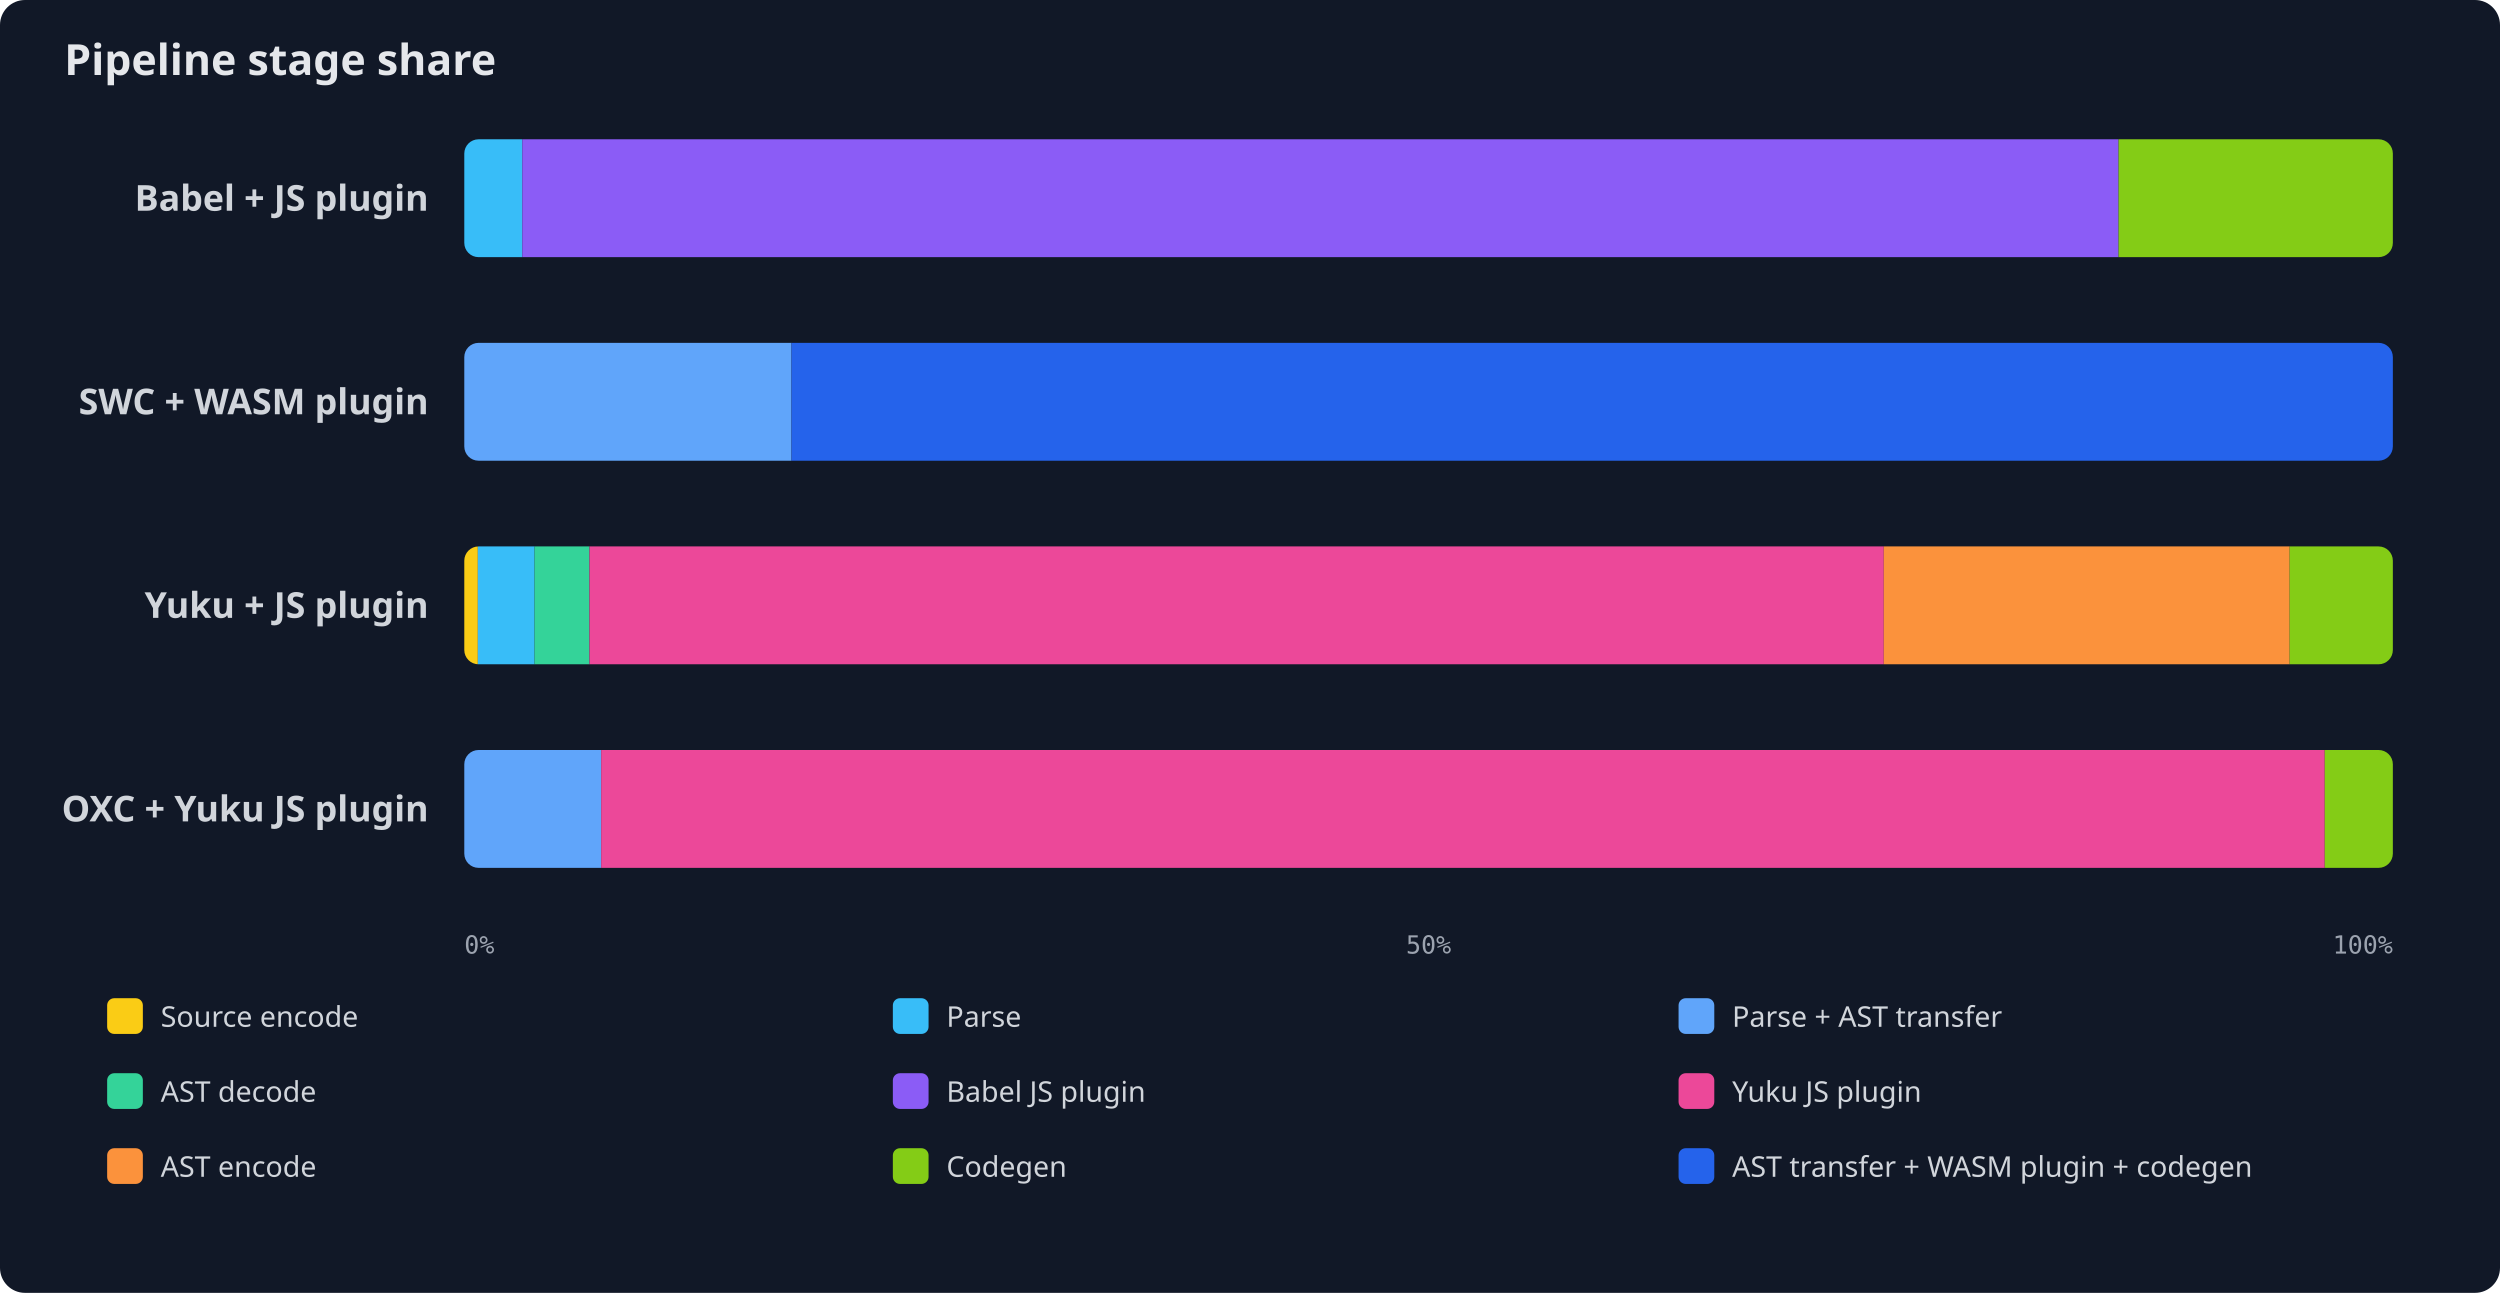
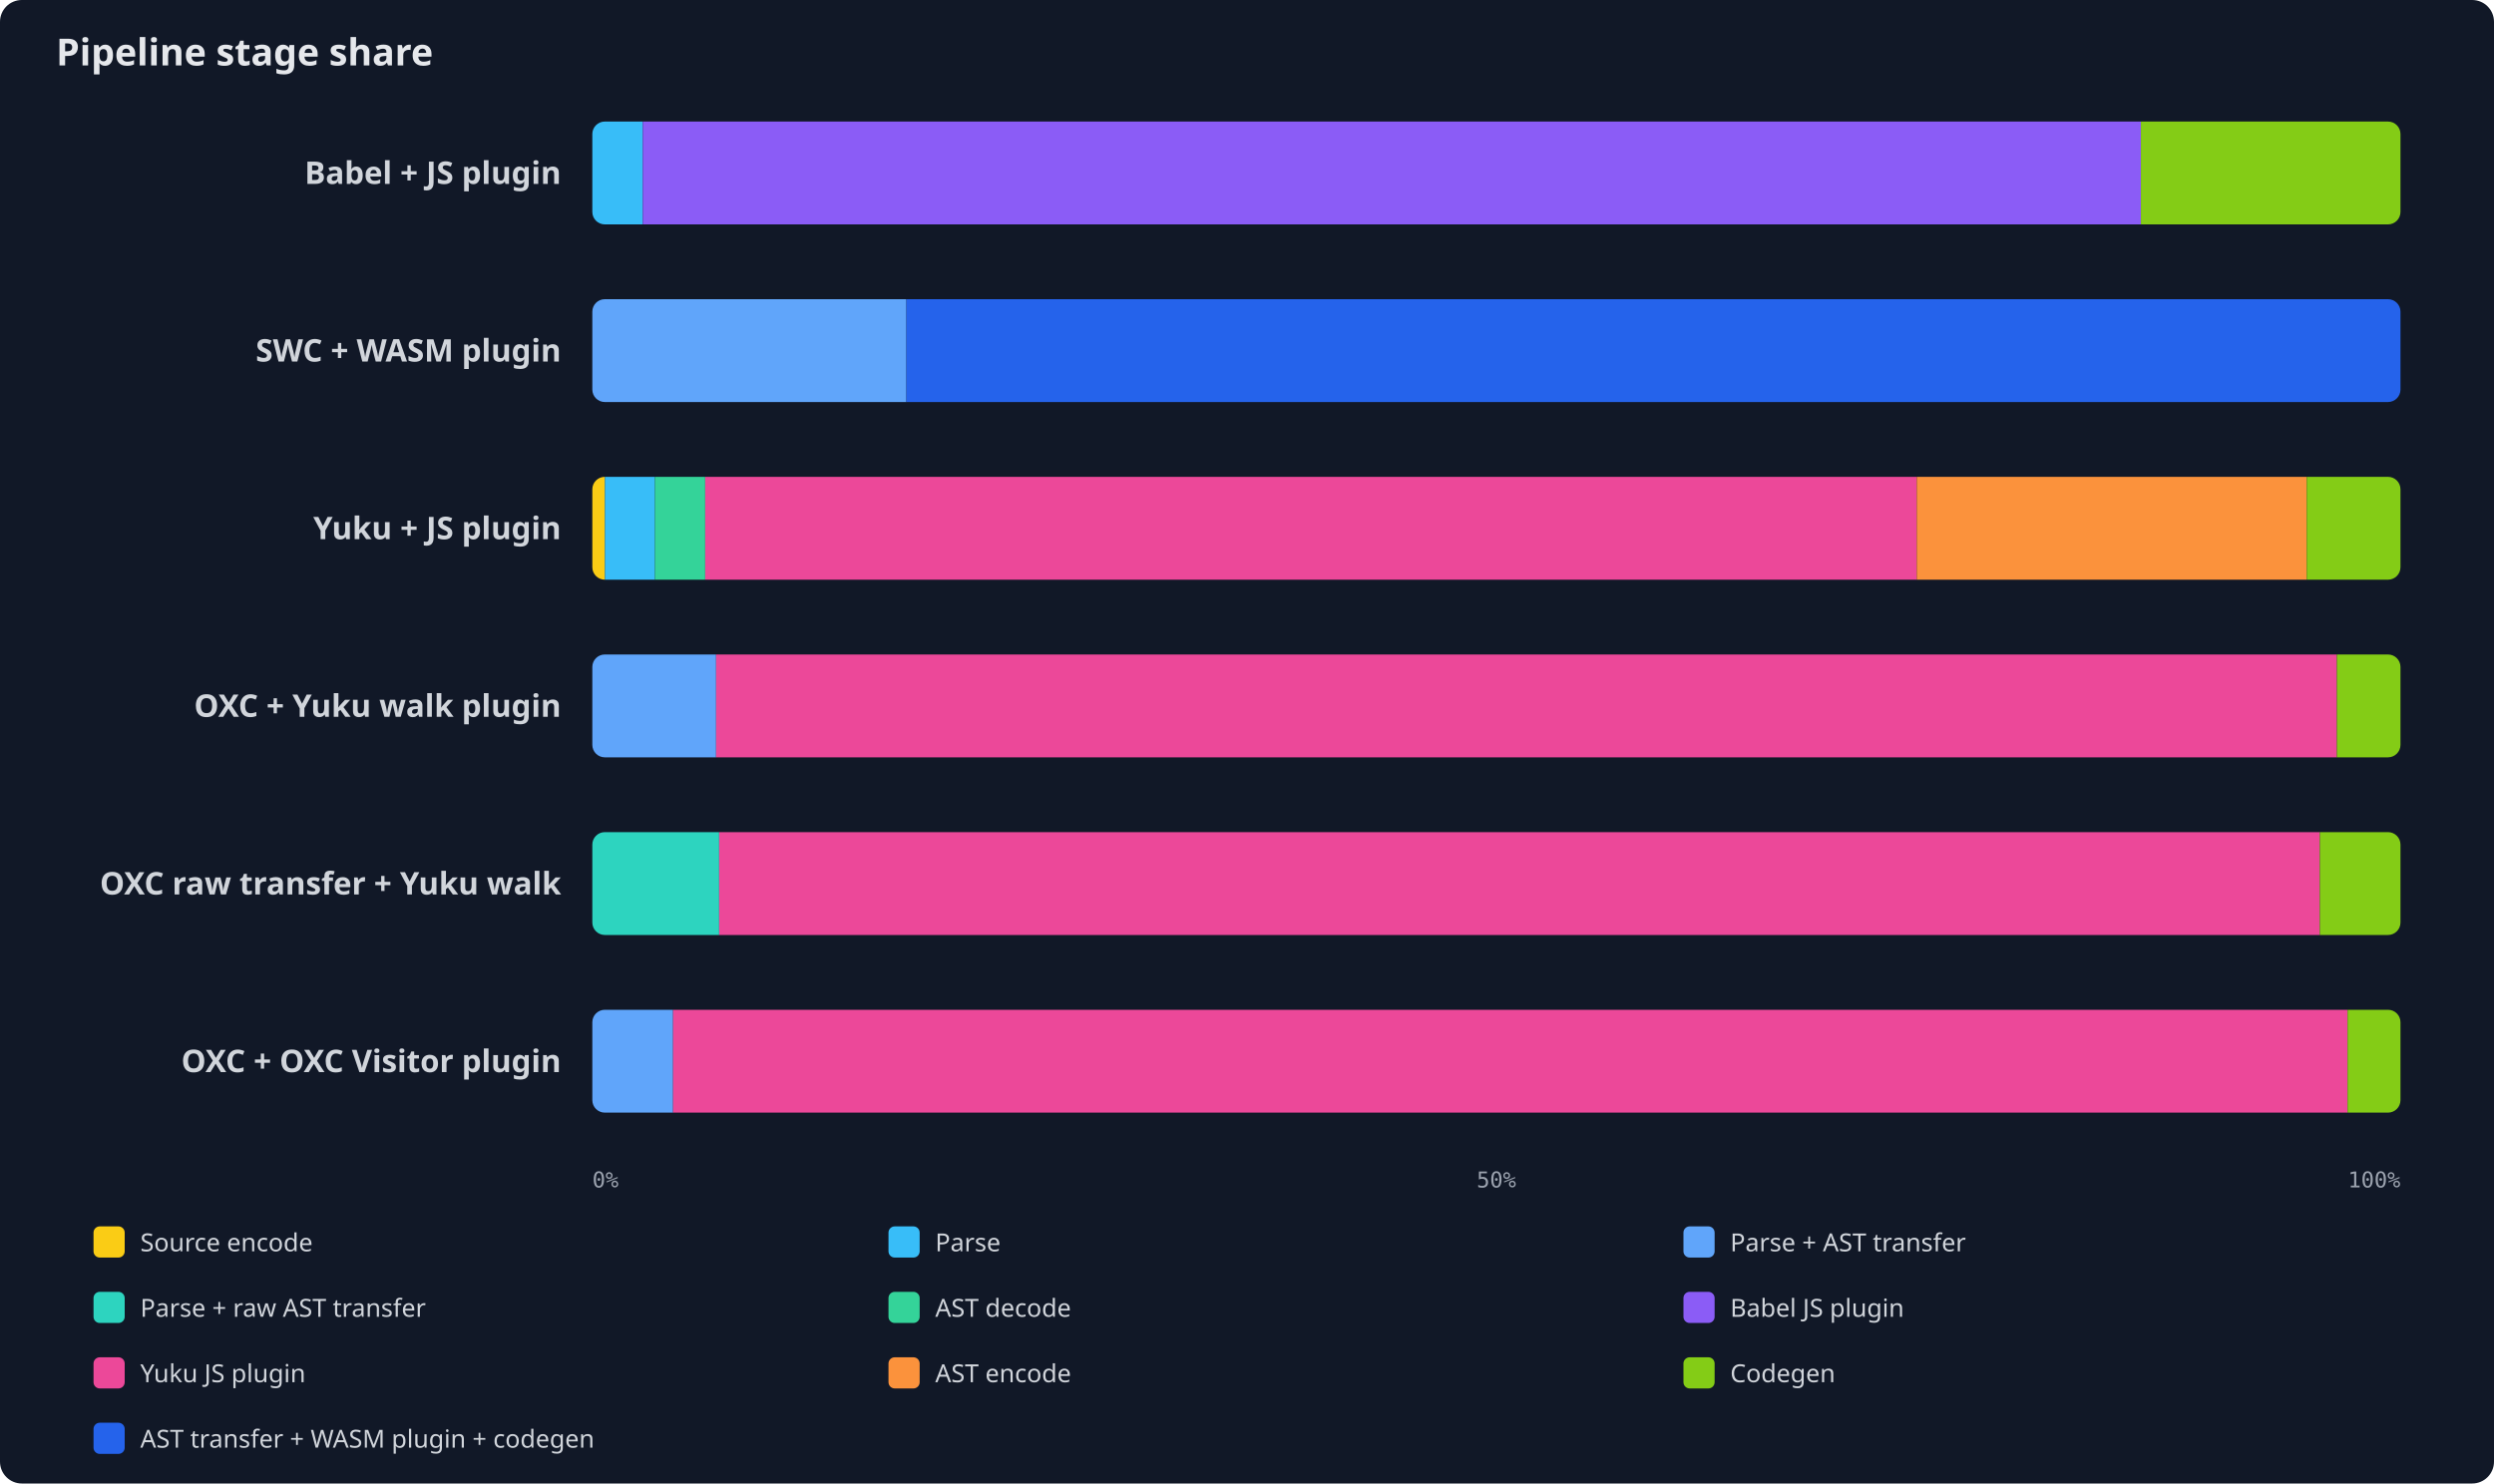
- <svg xmlns="http://www.w3.org/2000/svg" width="1400" height="724" viewBox="0 0 1400 724" role="img" aria-label="Styled-components transform stage shares">
+ <svg xmlns="http://www.w3.org/2000/svg" width="1600" height="952" viewBox="0 0 1600 952" role="img" aria-label="Styled-components transform stage shares">
  <style>
      .title { fill: #e5e7eb; font: 700 24px system-ui, sans-serif; }
      .label { fill: #d1d5db; font: 600 20px system-ui, sans-serif; }
      .legend { fill: #d1d5db; font: 16px system-ui, sans-serif; }
      .axis { fill: #9ca3af; font: 14px ui-monospace, monospace; }
    </style>
  <rect width="100%" height="100%" rx="14" fill="#111827" />
  <text x="36" y="42" class="title">Pipeline stage share</text>
-   <text x="240" y="118" text-anchor="end" class="label">
+   <text x="360" y="118" text-anchor="end" class="label">
        Babel + JS plugin
      </text>
  <g clip-path="url(#row-0)">
-     <rect x="260.00" y="78" width="32.47" height="66" fill="#38bdf8" />
-     <rect x="292.47" y="78" width="893.93" height="66" fill="#8b5cf6" />
-     <rect x="1186.40" y="78" width="153.60" height="66" fill="#84cc16" />
+     <rect x="380.00" y="78" width="32.40" height="66" fill="#38bdf8" />
+     <rect x="412.40" y="78" width="961.07" height="66" fill="#8b5cf6" />
+     <rect x="1373.47" y="78" width="166.53" height="66" fill="#84cc16" />
  </g>
  <clipPath id="row-0">
-     <rect x="260" y="78" width="1080" height="66" rx="8" />
+     <rect x="380" y="78" width="1160" height="66" rx="8" />
  </clipPath>
-   <text x="240" y="232" text-anchor="end" class="label">
+   <text x="360" y="232" text-anchor="end" class="label">
        SWC + WASM plugin
      </text>
  <g clip-path="url(#row-1)">
-     <rect x="260.00" y="192" width="183.24" height="66" fill="#60a5fa" />
-     <rect x="443.24" y="192" width="896.76" height="66" fill="#2563eb" />
+     <rect x="380.00" y="192" width="201.50" height="66" fill="#60a5fa" />
+     <rect x="581.50" y="192" width="958.50" height="66" fill="#2563eb" />
  </g>
  <clipPath id="row-1">
-     <rect x="260" y="192" width="1080" height="66" rx="8" />
+     <rect x="380" y="192" width="1160" height="66" rx="8" />
  </clipPath>
-   <text x="240" y="346" text-anchor="end" class="label">
+   <text x="360" y="346" text-anchor="end" class="label">
        Yuku + JS plugin
      </text>
  <g clip-path="url(#row-2)">
-     <rect x="260.00" y="306" width="7.60" height="66" fill="#facc15" />
-     <rect x="267.60" y="306" width="31.75" height="66" fill="#38bdf8" />
-     <rect x="299.34" y="306" width="30.76" height="66" fill="#34d399" />
-     <rect x="330.10" y="306" width="724.82" height="66" fill="#ec4899" />
-     <rect x="1054.92" y="306" width="227.30" height="66" fill="#fb923c" />
-     <rect x="1282.22" y="306" width="57.78" height="66" fill="#84cc16" />
+     <rect x="380.00" y="306" width="8.12" height="66" fill="#facc15" />
+     <rect x="388.12" y="306" width="32.03" height="66" fill="#38bdf8" />
+     <rect x="420.15" y="306" width="32.26" height="66" fill="#34d399" />
+     <rect x="452.42" y="306" width="777.28" height="66" fill="#ec4899" />
+     <rect x="1229.69" y="306" width="250.21" height="66" fill="#fb923c" />
+     <rect x="1479.90" y="306" width="60.10" height="66" fill="#84cc16" />
  </g>
  <clipPath id="row-2">
-     <rect x="260" y="306" width="1080" height="66" rx="8" />
+     <rect x="380" y="306" width="1160" height="66" rx="8" />
  </clipPath>
-   <text x="240" y="460" text-anchor="end" class="label">
-         OXC + Yuku JS plugin
+   <text x="360" y="460" text-anchor="end" class="label">
+         OXC + Yuku walk plugin
      </text>
  <g clip-path="url(#row-3)">
-     <rect x="260.00" y="420" width="76.65" height="66" fill="#60a5fa" />
-     <rect x="336.65" y="420" width="965.21" height="66" fill="#ec4899" />
-     <rect x="1301.86" y="420" width="38.14" height="66" fill="#84cc16" />
+     <rect x="380.00" y="420" width="79.40" height="66" fill="#60a5fa" />
+     <rect x="459.40" y="420" width="1039.82" height="66" fill="#ec4899" />
+     <rect x="1499.22" y="420" width="40.78" height="66" fill="#84cc16" />
  </g>
  <clipPath id="row-3">
-     <rect x="260" y="420" width="1080" height="66" rx="8" />
+     <rect x="380" y="420" width="1160" height="66" rx="8" />
  </clipPath>
-   <text x="260" y="534" class="axis">0%</text>
-   <text x="800" y="534" text-anchor="middle" class="axis">50%</text>
-   <text x="1340" y="534" text-anchor="end" class="axis">100%</text>
-   <rect x="60" y="559" width="20" height="20" rx="4" fill="#facc15" />
-   <text x="90" y="575" class="legend">Source encode</text>
-   <rect x="500" y="559" width="20" height="20" rx="4" fill="#38bdf8" />
-   <text x="530" y="575" class="legend">Parse</text>
-   <rect x="940" y="559" width="20" height="20" rx="4" fill="#60a5fa" />
-   <text x="970" y="575" class="legend">Parse + AST transfer</text>
-   <rect x="60" y="601" width="20" height="20" rx="4" fill="#34d399" />
-   <text x="90" y="617" class="legend">AST decode</text>
-   <rect x="500" y="601" width="20" height="20" rx="4" fill="#8b5cf6" />
-   <text x="530" y="617" class="legend">Babel JS plugin</text>
-   <rect x="940" y="601" width="20" height="20" rx="4" fill="#ec4899" />
-   <text x="970" y="617" class="legend">Yuku JS plugin</text>
-   <rect x="60" y="643" width="20" height="20" rx="4" fill="#fb923c" />
-   <text x="90" y="659" class="legend">AST encode</text>
-   <rect x="500" y="643" width="20" height="20" rx="4" fill="#84cc16" />
-   <text x="530" y="659" class="legend">Codegen</text>
-   <rect x="940" y="643" width="20" height="20" rx="4" fill="#2563eb" />
-   <text x="970" y="659" class="legend">AST transfer + WASM plugin + codegen</text>
+   <text x="360" y="574" text-anchor="end" class="label">
+         OXC raw transfer + Yuku walk
+       </text>
+   <g clip-path="url(#row-4)">
+     <rect x="380.00" y="534" width="81.37" height="66" fill="#2dd4bf" />
+     <rect x="461.37" y="534" width="1026.91" height="66" fill="#ec4899" />
+     <rect x="1488.28" y="534" width="51.72" height="66" fill="#84cc16" />
+   </g>
+   <clipPath id="row-4">
+     <rect x="380" y="534" width="1160" height="66" rx="8" />
+   </clipPath>
+   <text x="360" y="688" text-anchor="end" class="label">
+         OXC + OXC Visitor plugin
+       </text>
+   <g clip-path="url(#row-5)">
+     <rect x="380.00" y="648" width="51.80" height="66" fill="#60a5fa" />
+     <rect x="431.80" y="648" width="1074.28" height="66" fill="#ec4899" />
+     <rect x="1506.08" y="648" width="33.92" height="66" fill="#84cc16" />
+   </g>
+   <clipPath id="row-5">
+     <rect x="380" y="648" width="1160" height="66" rx="8" />
+   </clipPath>
+   <text x="380" y="762" class="axis">0%</text>
+   <text x="960" y="762" text-anchor="middle" class="axis">50%</text>
+   <text x="1540" y="762" text-anchor="end" class="axis">100%</text>
+   <rect x="60" y="787" width="20" height="20" rx="4" fill="#facc15" />
+   <text x="90" y="803" class="legend">Source encode</text>
+   <rect x="570" y="787" width="20" height="20" rx="4" fill="#38bdf8" />
+   <text x="600" y="803" class="legend">Parse</text>
+   <rect x="1080" y="787" width="20" height="20" rx="4" fill="#60a5fa" />
+   <text x="1110" y="803" class="legend">Parse + AST transfer</text>
+   <rect x="60" y="829" width="20" height="20" rx="4" fill="#2dd4bf" />
+   <text x="90" y="845" class="legend">Parse + raw AST transfer</text>
+   <rect x="570" y="829" width="20" height="20" rx="4" fill="#34d399" />
+   <text x="600" y="845" class="legend">AST decode</text>
+   <rect x="1080" y="829" width="20" height="20" rx="4" fill="#8b5cf6" />
+   <text x="1110" y="845" class="legend">Babel JS plugin</text>
+   <rect x="60" y="871" width="20" height="20" rx="4" fill="#ec4899" />
+   <text x="90" y="887" class="legend">Yuku JS plugin</text>
+   <rect x="570" y="871" width="20" height="20" rx="4" fill="#fb923c" />
+   <text x="600" y="887" class="legend">AST encode</text>
+   <rect x="1080" y="871" width="20" height="20" rx="4" fill="#84cc16" />
+   <text x="1110" y="887" class="legend">Codegen</text>
+   <rect x="60" y="913" width="20" height="20" rx="4" fill="#2563eb" />
+   <text x="90" y="929" class="legend">AST transfer + WASM plugin + codegen</text>
</svg>
